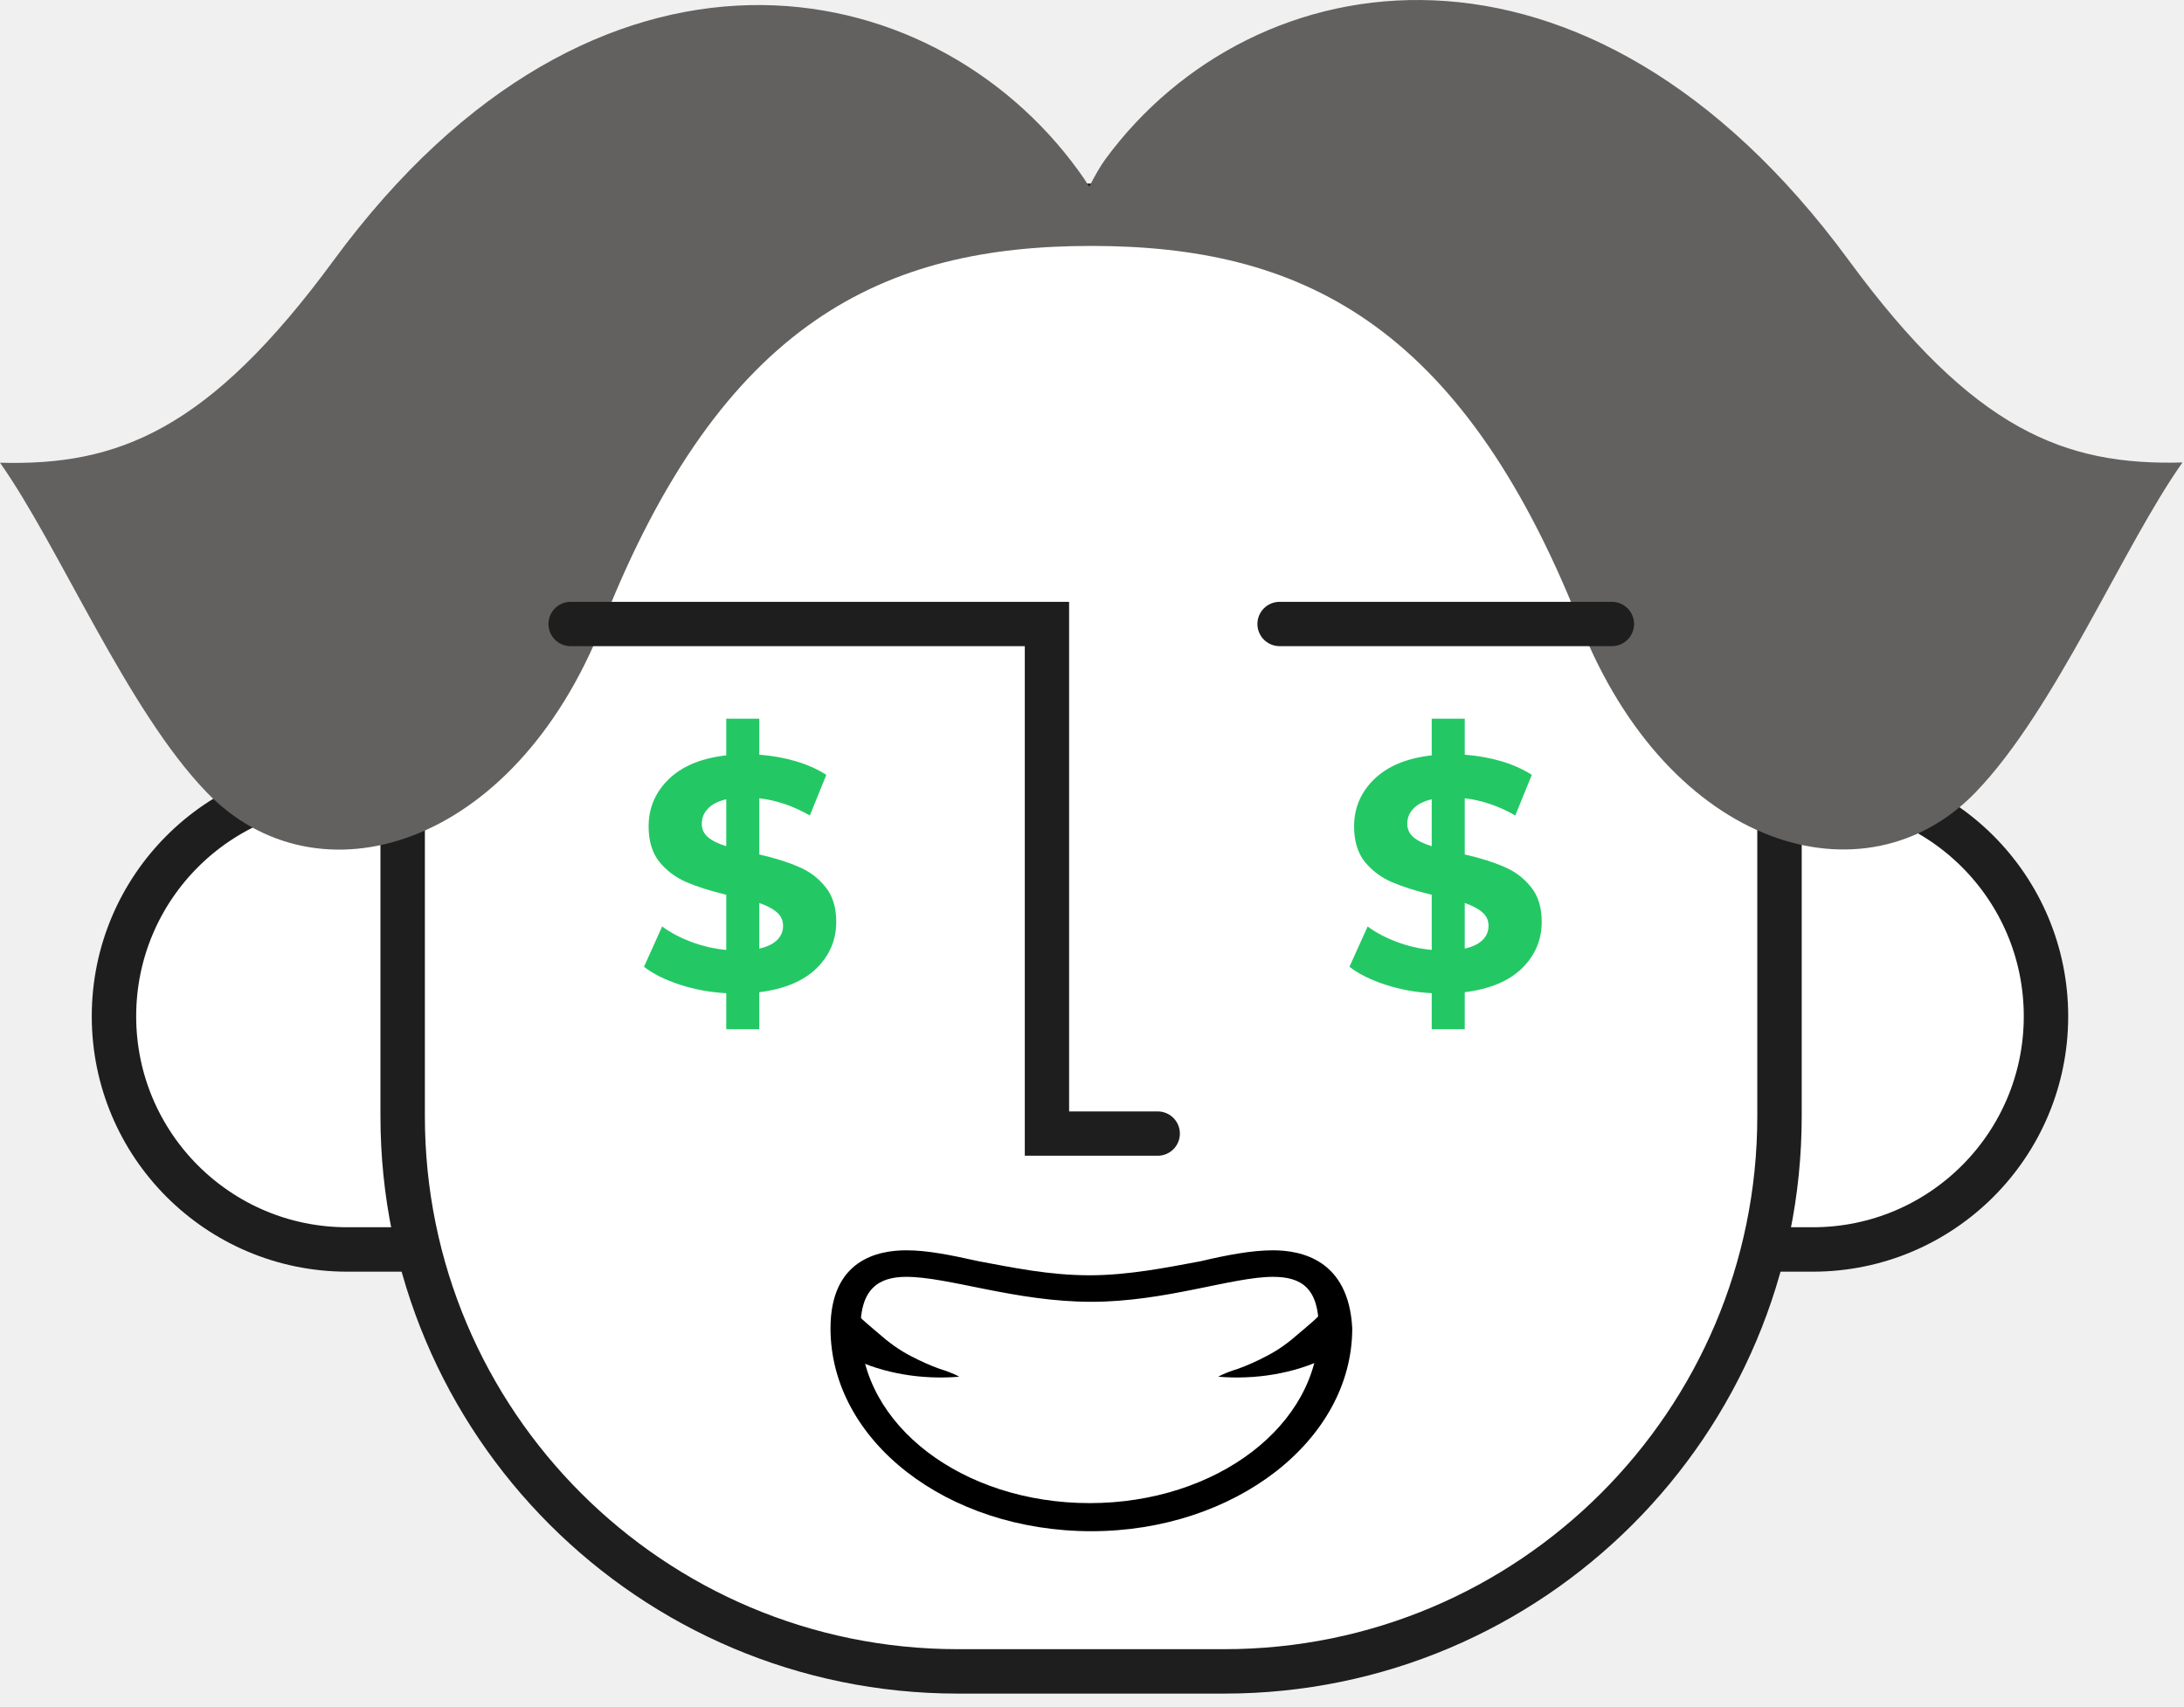
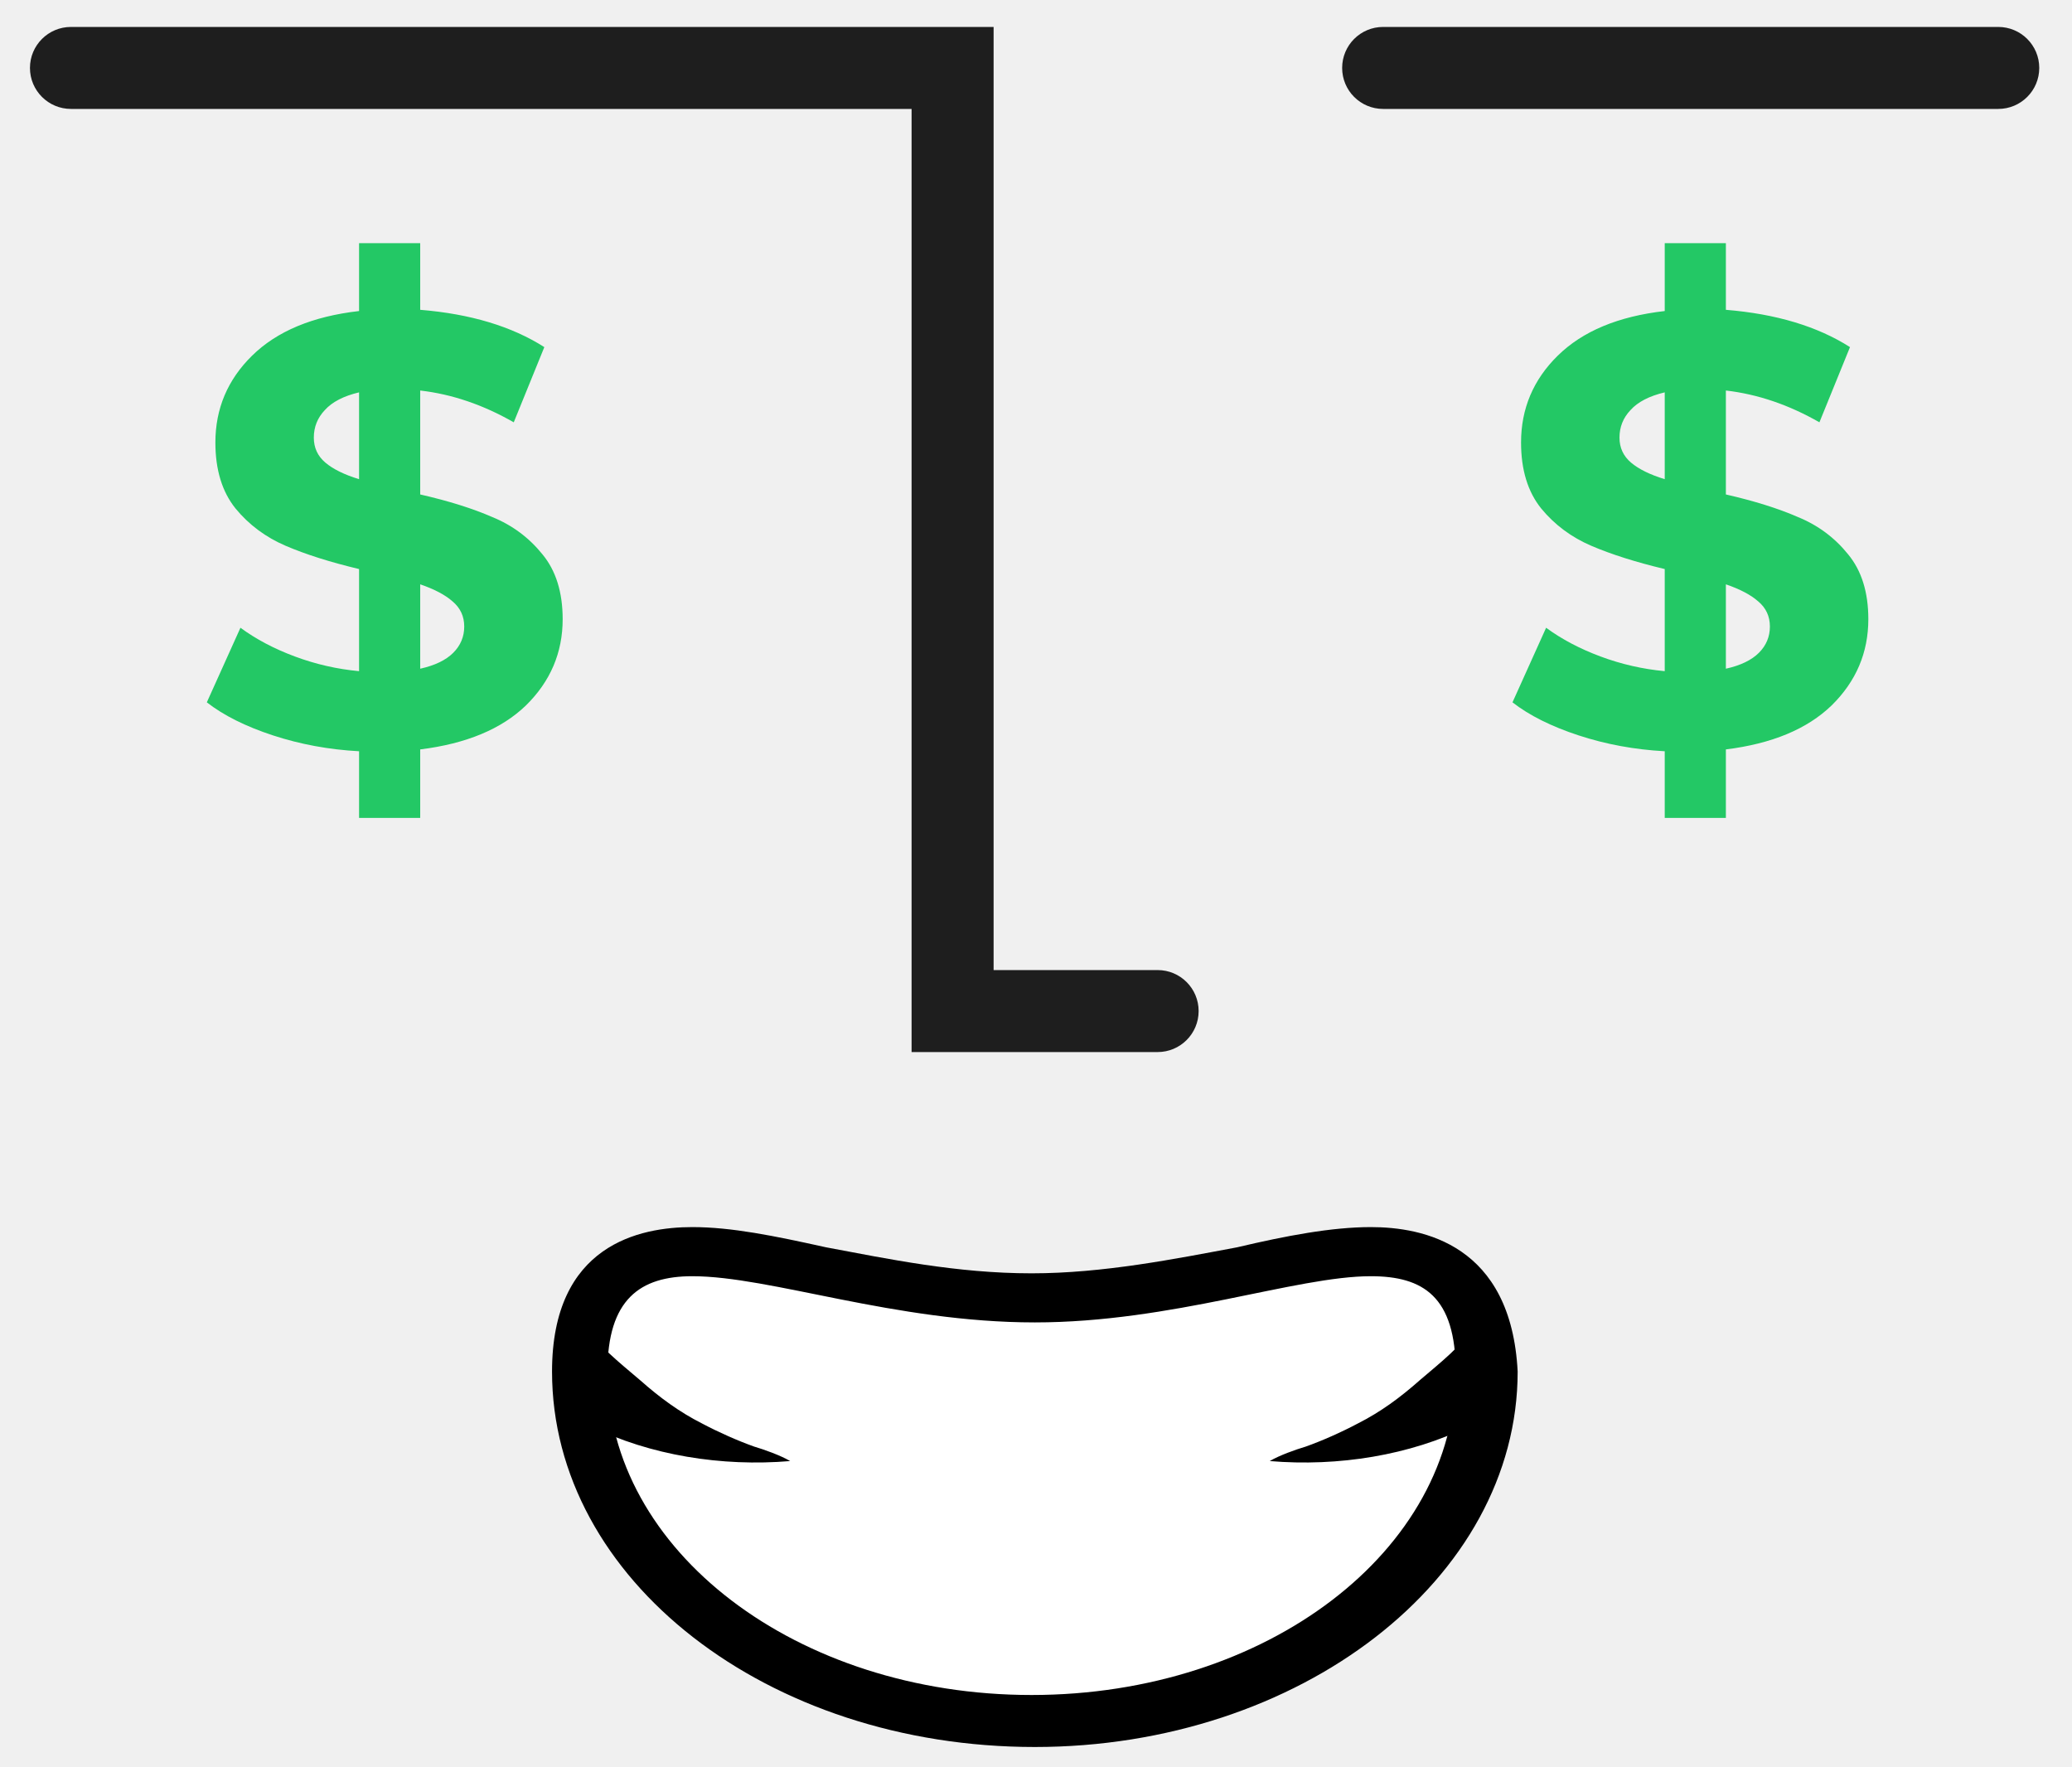
- <svg xmlns="http://www.w3.org/2000/svg" width="119" height="93" viewBox="0 0 119 93" fill="none">
-   <rect x="6.21" y="42.67" width="105.27" height="25.41" rx="12.705" fill="white" stroke="#1E1E1E" stroke-width="2.42" />
-   <rect x="21.94" y="11.21" width="75.02" height="79.86" rx="30.25" fill="white" stroke="#1E1E1E" stroke-width="2.42" />
-   <path d="M100.725 14.171C86.446 -5.262 68.294 -2.299 60.231 8.672C59.941 9.072 59.638 9.609 59.349 10.174C59.156 9.857 58.949 9.554 58.756 9.292C50.734 -1.761 32.514 -5.317 18.18 14.185C11.371 23.461 6.409 25.391 0 25.212C3.239 29.801 6.919 38.677 11.261 43.17C17.27 49.4 27.979 46.299 32.844 33.977C39.364 17.452 48.212 13.4 59.459 13.4C70.706 13.4 79.54 17.452 86.074 33.964C90.939 46.285 101.648 49.4 107.657 43.157C111.999 38.65 115.679 29.774 118.918 25.198C112.495 25.377 107.533 23.447 100.725 14.171Z" fill="#626160" />
-   <path d="M31.09 34H57.045V61.766H63.081" stroke="#1E1E1E" stroke-width="2.414" stroke-linecap="round" />
-   <path d="M69.72 34H87.828" stroke="#1E1E1E" stroke-width="2.414" stroke-linecap="round" />
-   <path d="M45.565 50.229C45.565 51.213 45.205 52.059 44.485 52.767C43.765 53.463 42.727 53.895 41.371 54.063V56.079H39.571V54.117C38.683 54.069 37.837 53.913 37.033 53.649C36.229 53.385 35.581 53.061 35.089 52.677L36.079 50.481C36.535 50.817 37.069 51.099 37.681 51.327C38.293 51.555 38.923 51.699 39.571 51.759V48.753C38.719 48.549 37.999 48.321 37.411 48.069C36.823 47.817 36.331 47.451 35.935 46.971C35.539 46.479 35.341 45.831 35.341 45.027C35.341 44.031 35.701 43.179 36.421 42.471C37.153 41.751 38.203 41.313 39.571 41.157V39.159H41.371V41.121C42.847 41.241 44.065 41.607 45.025 42.219L44.125 44.433C43.225 43.917 42.307 43.605 41.371 43.497V46.557C42.211 46.749 42.919 46.971 43.495 47.223C44.083 47.463 44.575 47.829 44.971 48.321C45.367 48.801 45.565 49.437 45.565 50.229ZM38.239 44.883C38.239 45.183 38.353 45.429 38.581 45.621C38.809 45.813 39.139 45.975 39.571 46.107V43.551C39.115 43.659 38.779 43.833 38.563 44.073C38.347 44.301 38.239 44.571 38.239 44.883ZM41.371 51.687C41.803 51.591 42.127 51.435 42.343 51.219C42.559 51.003 42.667 50.745 42.667 50.445C42.667 50.145 42.553 49.899 42.325 49.707C42.109 49.515 41.791 49.347 41.371 49.203V51.687Z" fill="#23C865" />
-   <path d="M84.004 50.229C84.004 51.213 83.644 52.059 82.924 52.767C82.204 53.463 81.166 53.895 79.81 54.063V56.079H78.01V54.117C77.122 54.069 76.276 53.913 75.472 53.649C74.668 53.385 74.02 53.061 73.528 52.677L74.518 50.481C74.974 50.817 75.508 51.099 76.12 51.327C76.732 51.555 77.362 51.699 78.01 51.759V48.753C77.158 48.549 76.438 48.321 75.85 48.069C75.262 47.817 74.77 47.451 74.374 46.971C73.978 46.479 73.78 45.831 73.78 45.027C73.78 44.031 74.14 43.179 74.86 42.471C75.592 41.751 76.642 41.313 78.01 41.157V39.159H79.81V41.121C81.286 41.241 82.504 41.607 83.464 42.219L82.564 44.433C81.664 43.917 80.746 43.605 79.81 43.497V46.557C80.65 46.749 81.358 46.971 81.934 47.223C82.522 47.463 83.014 47.829 83.41 48.321C83.806 48.801 84.004 49.437 84.004 50.229ZM76.678 44.883C76.678 45.183 76.792 45.429 77.02 45.621C77.248 45.813 77.578 45.975 78.01 46.107V43.551C77.554 43.659 77.218 43.833 77.002 44.073C76.786 44.301 76.678 44.571 76.678 44.883ZM79.81 51.687C80.242 51.591 80.566 51.435 80.782 51.219C80.998 51.003 81.106 50.745 81.106 50.445C81.106 50.145 80.992 49.899 80.764 49.707C80.548 49.515 80.23 49.347 79.81 49.203V51.687Z" fill="#23C865" />
-   <path d="M59.37 82.667C51.975 82.667 46.02 78.075 46.02 72.378C46.02 69.997 47.077 68.891 49.285 68.891C50.342 68.891 51.59 69.147 53.031 69.487C54.856 69.827 57.065 70.337 59.274 70.337C61.579 70.337 63.692 69.912 65.517 69.487C66.957 69.231 68.206 68.891 69.262 68.891C71.471 68.891 72.528 70.082 72.528 72.378C72.72 78.075 66.669 82.667 59.37 82.667Z" fill="white" />
-   <path d="M69.359 69.572C70.895 69.572 71.856 70.167 71.856 72.378C71.856 77.65 66.285 81.901 59.37 81.901C52.455 81.901 46.884 77.65 46.884 72.378C46.884 70.252 47.845 69.572 49.382 69.572C51.687 69.572 55.336 70.932 59.466 70.932C63.5 70.932 67.15 69.572 69.359 69.572ZM69.359 68.126C68.206 68.126 66.861 68.381 65.421 68.721C63.596 69.061 61.483 69.487 59.37 69.487C57.161 69.487 55.144 69.061 53.319 68.721C51.783 68.381 50.534 68.126 49.382 68.126C47.845 68.126 45.252 68.636 45.252 72.378C45.252 78.5 51.59 83.432 59.466 83.432C67.246 83.432 73.68 78.5 73.68 72.378C73.488 68.636 70.895 68.126 69.359 68.126Z" fill="black" />
-   <path d="M46.596 71.442C46.596 71.612 47.653 72.463 47.845 72.633C48.421 73.143 48.997 73.568 49.669 73.908C50.15 74.163 50.726 74.418 51.206 74.589C51.494 74.674 51.974 74.844 52.263 75.014C50.246 75.184 48.133 74.844 46.404 73.993C46.02 73.738 46.596 71.442 46.596 71.442Z" fill="black" />
-   <path d="M72.048 71.442C72.048 71.612 70.991 72.463 70.799 72.633C70.223 73.143 69.647 73.568 68.974 73.908C68.494 74.163 67.918 74.418 67.438 74.589C67.15 74.674 66.669 74.844 66.381 75.014C68.398 75.184 70.511 74.844 72.24 73.993C72.624 73.738 72.048 71.442 72.048 71.442Z" fill="black" />
+ <svg xmlns="http://www.w3.org/2000/svg" width="61" height="52" viewBox="0 0 61 52" fill="none">
+   <path fill-rule="evenodd" clip-rule="evenodd" d="M0.882 2C0.882 1.333 1.423 0.793 2.09 0.793H29.252V28.559H34.081C34.747 28.559 35.288 29.099 35.288 29.766C35.288 30.433 34.747 30.973 34.081 30.973H26.837V3.207H2.09C1.423 3.207 0.882 2.667 0.882 2Z" fill="#1E1E1E" />
+   <path fill-rule="evenodd" clip-rule="evenodd" d="M39.513 2C39.513 1.333 40.053 0.793 40.72 0.793H58.828C59.495 0.793 60.036 1.333 60.036 2C60.036 2.667 59.495 3.207 58.828 3.207H40.72C40.053 3.207 39.513 2.667 39.513 2Z" fill="#1E1E1E" />
+   <path d="M16.565 18.229C16.565 19.213 16.205 20.059 15.485 20.767C14.765 21.463 13.727 21.895 12.371 22.063V24.079H10.571V22.117C9.683 22.069 8.837 21.913 8.033 21.649C7.229 21.385 6.581 21.061 6.089 20.677L7.079 18.481C7.535 18.817 8.069 19.099 8.681 19.327C9.293 19.555 9.923 19.699 10.571 19.759V16.753C9.719 16.549 8.999 16.321 8.411 16.069C7.823 15.817 7.331 15.451 6.935 14.971C6.539 14.479 6.341 13.831 6.341 13.027C6.341 12.031 6.701 11.179 7.421 10.471C8.153 9.751 9.203 9.313 10.571 9.157V7.159H12.371V9.121C13.847 9.241 15.065 9.607 16.025 10.219L15.125 12.433C14.225 11.917 13.307 11.605 12.371 11.497V14.557C13.211 14.749 13.919 14.971 14.495 15.223C15.083 15.463 15.575 15.829 15.971 16.321C16.367 16.801 16.565 17.437 16.565 18.229ZM9.239 12.883C9.239 13.183 9.353 13.429 9.581 13.621C9.809 13.813 10.139 13.975 10.571 14.107V11.551C10.115 11.659 9.779 11.833 9.563 12.073C9.347 12.301 9.239 12.571 9.239 12.883ZM12.371 19.687C12.803 19.591 13.127 19.435 13.343 19.219C13.559 19.003 13.667 18.745 13.667 18.445C13.667 18.145 13.553 17.899 13.325 17.707C13.109 17.515 12.791 17.347 12.371 17.203V19.687Z" fill="#23C865" />
+   <path d="M55.004 18.229C55.004 19.213 54.644 20.059 53.924 20.767C53.204 21.463 52.166 21.895 50.81 22.063V24.079H49.01V22.117C48.122 22.069 47.276 21.913 46.472 21.649C45.668 21.385 45.02 21.061 44.528 20.677L45.518 18.481C45.974 18.817 46.508 19.099 47.12 19.327C47.732 19.555 48.362 19.699 49.01 19.759V16.753C48.158 16.549 47.438 16.321 46.85 16.069C46.262 15.817 45.77 15.451 45.374 14.971C44.978 14.479 44.78 13.831 44.78 13.027C44.78 12.031 45.14 11.179 45.86 10.471C46.592 9.751 47.642 9.313 49.01 9.157V7.159H50.81V9.121C52.286 9.241 53.504 9.607 54.464 10.219L53.564 12.433C52.664 11.917 51.746 11.605 50.81 11.497V14.557C51.65 14.749 52.358 14.971 52.934 15.223C53.522 15.463 54.014 15.829 54.41 16.321C54.806 16.801 55.004 17.437 55.004 18.229ZM47.678 12.883C47.678 13.183 47.792 13.429 48.02 13.621C48.248 13.813 48.578 13.975 49.01 14.107V11.551C48.554 11.659 48.218 11.833 48.002 12.073C47.786 12.301 47.678 12.571 47.678 12.883ZM50.81 19.687C51.242 19.591 51.566 19.435 51.782 19.219C51.998 19.003 52.106 18.745 52.106 18.445C52.106 18.145 51.992 17.899 51.764 17.707C51.548 17.515 51.23 17.347 50.81 17.203V19.687Z" fill="#23C865" />
+   <path d="M30.37 50.667C22.975 50.667 17.02 46.075 17.02 40.378C17.02 37.997 18.076 36.891 20.285 36.891C21.342 36.891 22.59 37.147 24.031 37.487C25.856 37.827 28.065 38.337 30.274 38.337C32.579 38.337 34.692 37.912 36.517 37.487C37.957 37.231 39.206 36.891 40.262 36.891C42.471 36.891 43.528 38.082 43.528 40.378C43.72 46.075 37.669 50.667 30.37 50.667Z" fill="white" />
+   <path d="M40.358 37.572C41.895 37.572 42.856 38.167 42.856 40.378C42.856 45.65 37.285 49.901 30.37 49.901C23.455 49.901 17.884 45.65 17.884 40.378C17.884 38.252 18.845 37.572 20.381 37.572C22.687 37.572 26.336 38.932 30.466 38.932C34.5 38.932 38.15 37.572 40.358 37.572ZM40.358 36.126C39.206 36.126 37.861 36.381 36.421 36.721C34.596 37.062 32.483 37.487 30.37 37.487C28.161 37.487 26.144 37.062 24.319 36.721C22.783 36.381 21.534 36.126 20.381 36.126C18.845 36.126 16.252 36.636 16.252 40.378C16.252 46.5 22.59 51.432 30.466 51.432C38.245 51.432 44.68 46.5 44.68 40.378C44.488 36.636 41.895 36.126 40.358 36.126Z" fill="black" />
+   <path d="M17.596 39.442C17.596 39.612 18.653 40.463 18.845 40.633C19.421 41.143 19.997 41.568 20.669 41.908C21.15 42.163 21.726 42.419 22.206 42.589C22.494 42.674 22.974 42.844 23.263 43.014C21.246 43.184 19.133 42.844 17.404 41.993C17.02 41.738 17.596 39.442 17.596 39.442Z" fill="black" />
+   <path d="M43.048 39.442C43.048 39.612 41.991 40.463 41.799 40.633C41.223 41.143 40.647 41.568 39.974 41.908C39.494 42.163 38.918 42.419 38.438 42.589C38.15 42.674 37.669 42.844 37.381 43.014C39.398 43.184 41.511 42.844 43.24 41.993C43.624 41.738 43.048 39.442 43.048 39.442Z" fill="black" />
</svg>
